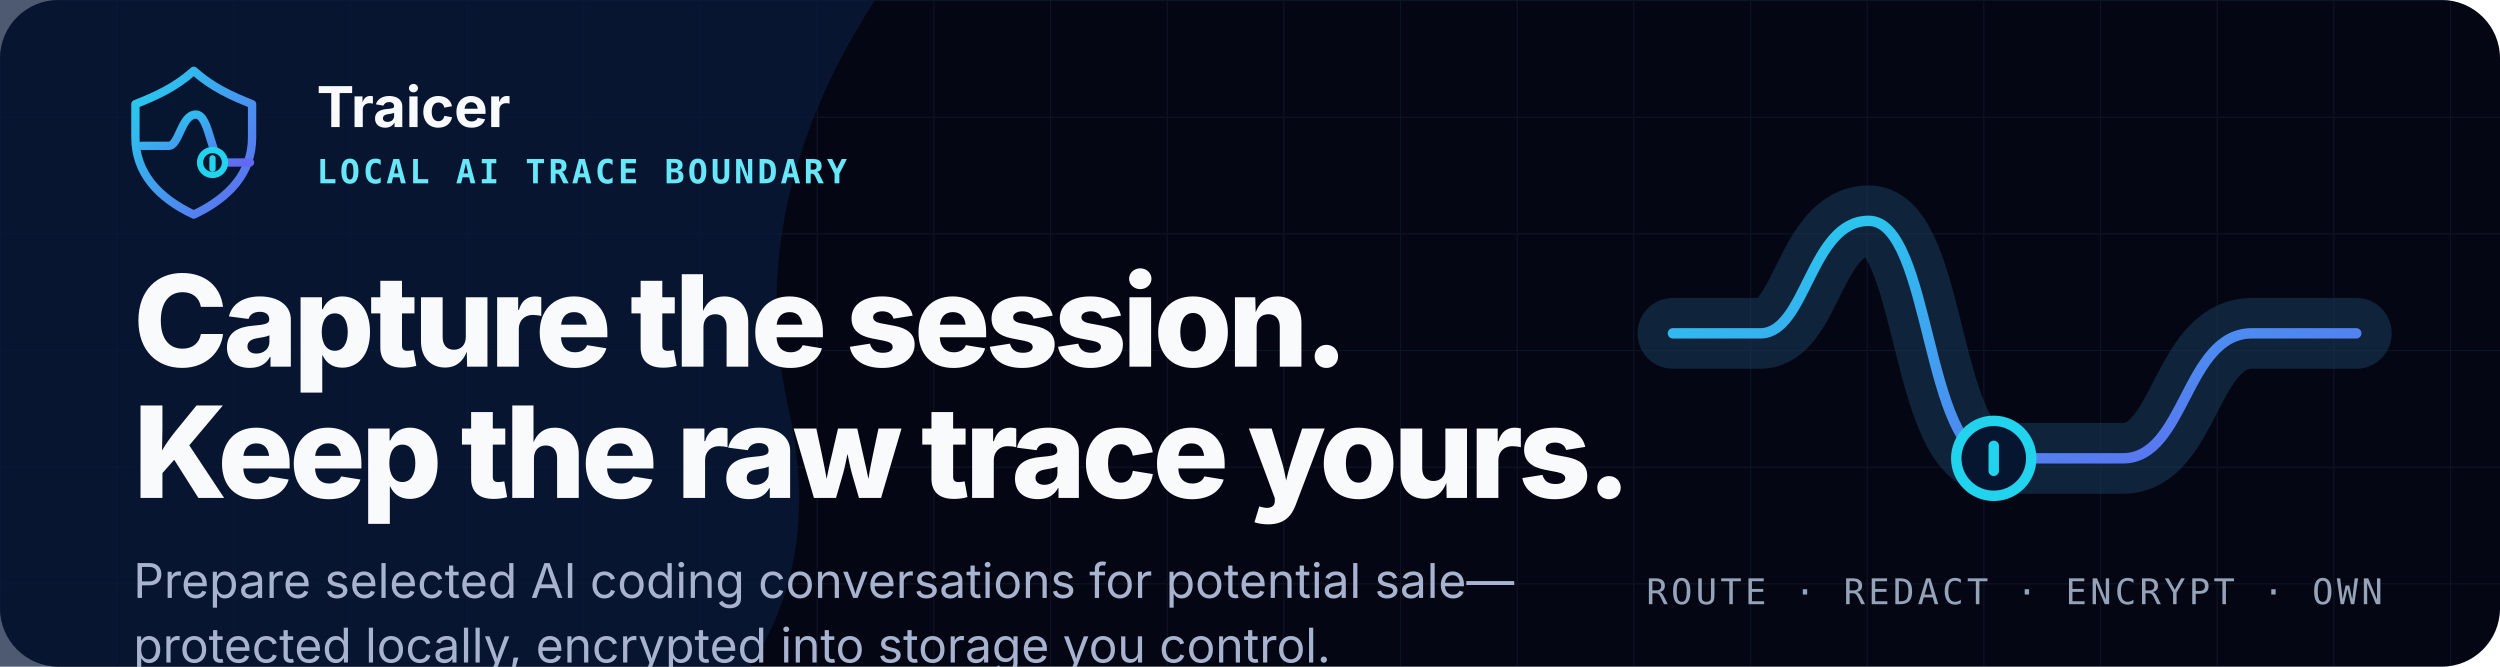
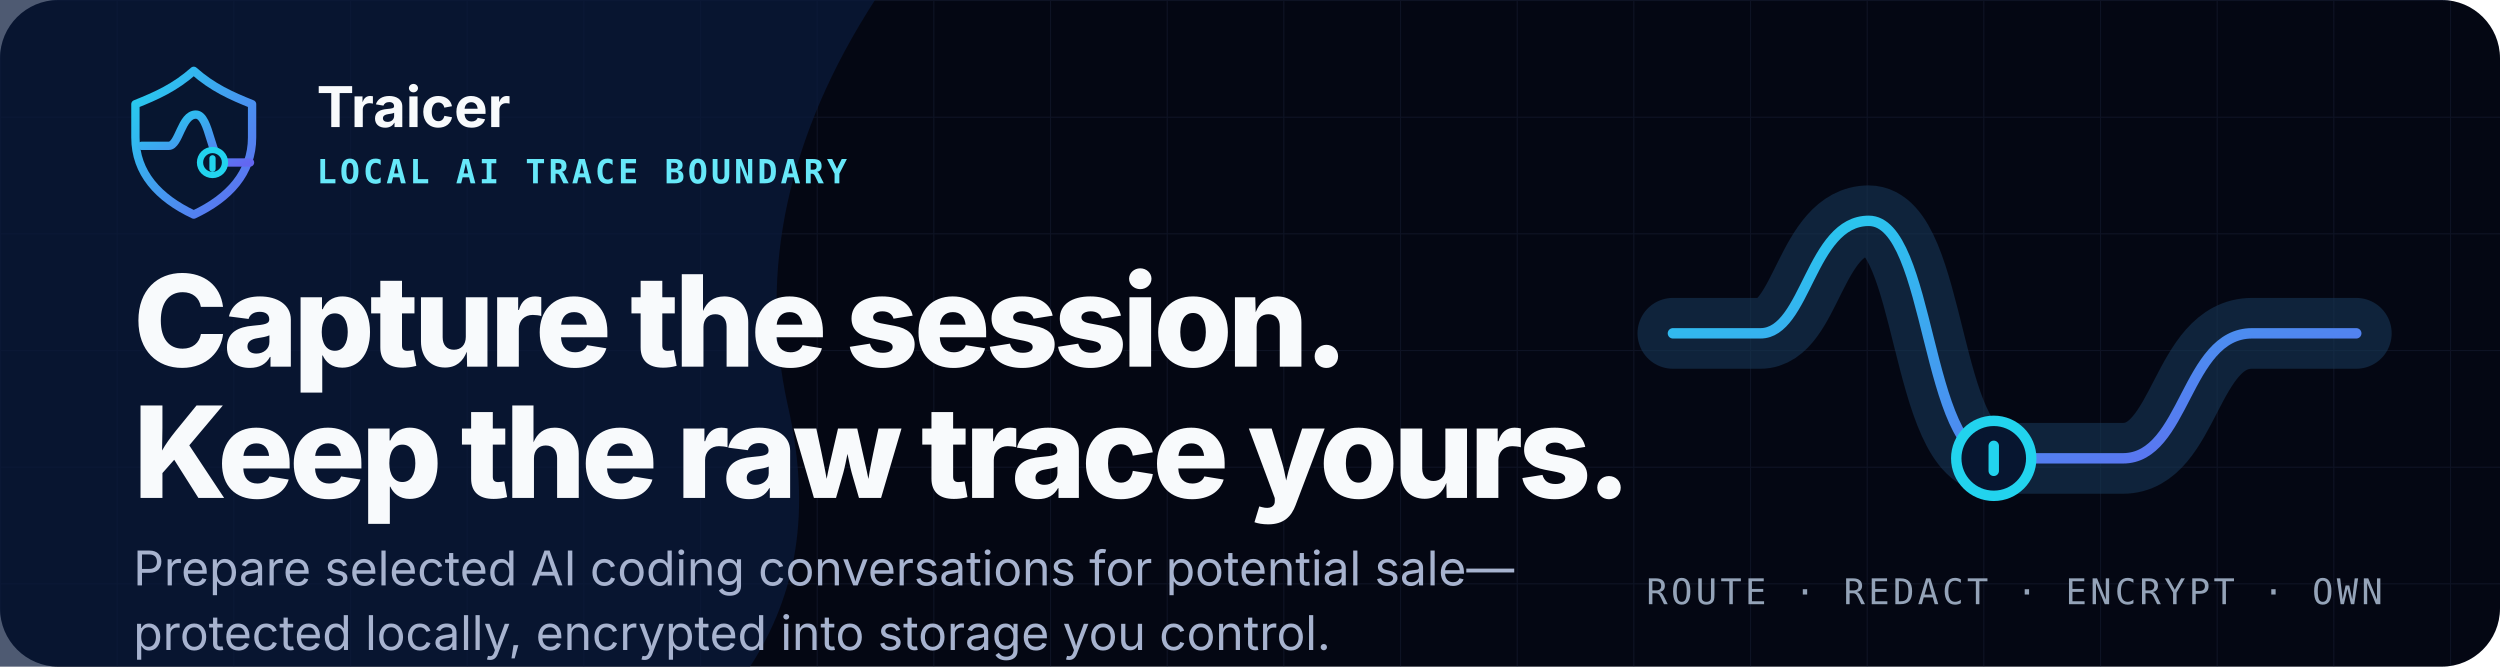
<svg xmlns="http://www.w3.org/2000/svg" width="1200" height="320" viewBox="0 0 1200 320" role="img" aria-labelledby="title desc">
  <defs>
    <linearGradient id="brand" x1="0" y1="0" x2="1" y2="1">
      <stop offset="0" stop-color="#22D3EE" />
      <stop offset="1" stop-color="#6366F1" />
    </linearGradient>
    <pattern id="grid" width="56" height="56" patternUnits="userSpaceOnUse">
      <path d="M56 0H0V56" fill="none" stroke="#26334E" stroke-width="1" opacity="0.28" />
    </pattern>
  </defs>
  <rect width="1200" height="320" rx="28" fill="#040713" />
  <rect width="1200" height="320" rx="28" fill="url(#grid)" />
  <path d="M0 0H420C378 65 364 130 378 194C390 246 382 286 360 320H0Z" fill="#0A1A3B" opacity="0.72" />
  <g id="identity" transform="translate(64 34)">
    <g aria-hidden="true" transform="translate(9 0)">
      <path d="M20 0C29 8 38 12 48 16V32C48 49 37 61 20 69C3 61-8 49-8 32V16C2 12 11 8 20 0Z" fill="#071630" stroke="url(#brand)" stroke-width="4" stroke-linejoin="round" />
      <path d="M-5 36H8C13 36 14 21 21 21C28 21 28 44 35 44H47" fill="none" stroke="url(#brand)" stroke-width="4" stroke-linecap="round" stroke-linejoin="round" />
      <circle cx="29" cy="44" r="6" fill="#071630" stroke="#22D3EE" stroke-width="3" />
      <path d="M29 42V47" stroke="#22D3EE" stroke-width="3" stroke-linecap="round" />
    </g>
    <text x="88" y="27" fill="#F8FAFC" font-family="-apple-system, BlinkMacSystemFont, 'Segoe UI', sans-serif" font-size="27" font-weight="750">Traicer</text>
    <text x="88" y="54" fill="#67E8F9" font-family="ui-monospace, SFMono-Regular, Menlo, monospace" font-size="16" font-weight="650" letter-spacing="1.5">LOCAL AI TRACE BOUNDARY</text>
    <text x="0" y="142" fill="#F8FAFC" font-family="-apple-system, BlinkMacSystemFont, 'Segoe UI', sans-serif" font-size="61" font-weight="780" letter-spacing="-2.2">Capture the session.</text>
    <text x="0" y="205" fill="#F8FAFC" font-family="-apple-system, BlinkMacSystemFont, 'Segoe UI', sans-serif" font-size="61" font-weight="780" letter-spacing="-2.2">Keep the raw trace yours.</text>
-     <text x="0" y="253" fill="#A7B3CF" font-family="-apple-system, BlinkMacSystemFont, 'Segoe UI', sans-serif" font-size="23">Prepare selected AI coding conversations for potential sale—</text>
-     <text x="0" y="284" fill="#A7B3CF" font-family="-apple-system, BlinkMacSystemFont, 'Segoe UI', sans-serif" font-size="23">protected locally, encrypted into storage you control.</text>
+     <text x="0" y="247" fill="#A7B3CF" font-family="-apple-system, BlinkMacSystemFont, 'Segoe UI', sans-serif" font-size="23">Prepare selected AI coding conversations for potential sale—</text>
+     <text x="0" y="278" fill="#A7B3CF" font-family="-apple-system, BlinkMacSystemFont, 'Segoe UI', sans-serif" font-size="23">protected locally, encrypted into storage you control.</text>
  </g>
  <g id="trace" aria-hidden="true" transform="translate(803 64)">
    <path d="M0 96H42C64 96 66 42 94 42C124 42 121 156 154 156H216C246 156 246 96 278 96H328" fill="none" stroke="#183A5B" stroke-width="34" stroke-linecap="round" stroke-linejoin="round" opacity="0.55" />
    <path d="M0 96H42C64 96 66 42 94 42C124 42 121 156 154 156H216C246 156 246 96 278 96H328" fill="none" stroke="url(#brand)" stroke-width="5" stroke-linecap="round" stroke-linejoin="round" />
    <circle cx="154" cy="156" r="18" fill="#071630" stroke="#22D3EE" stroke-width="5" />
    <path d="M154 150V162" stroke="#22D3EE" stroke-width="5" stroke-linecap="round" />
    <text x="164" y="226" text-anchor="middle" fill="#94A3B8" font-family="ui-monospace, SFMono-Regular, Menlo, monospace" font-size="17" letter-spacing="1.6">ROUTE · REDACT · ENCRYPT · OWN</text>
  </g>
</svg>
